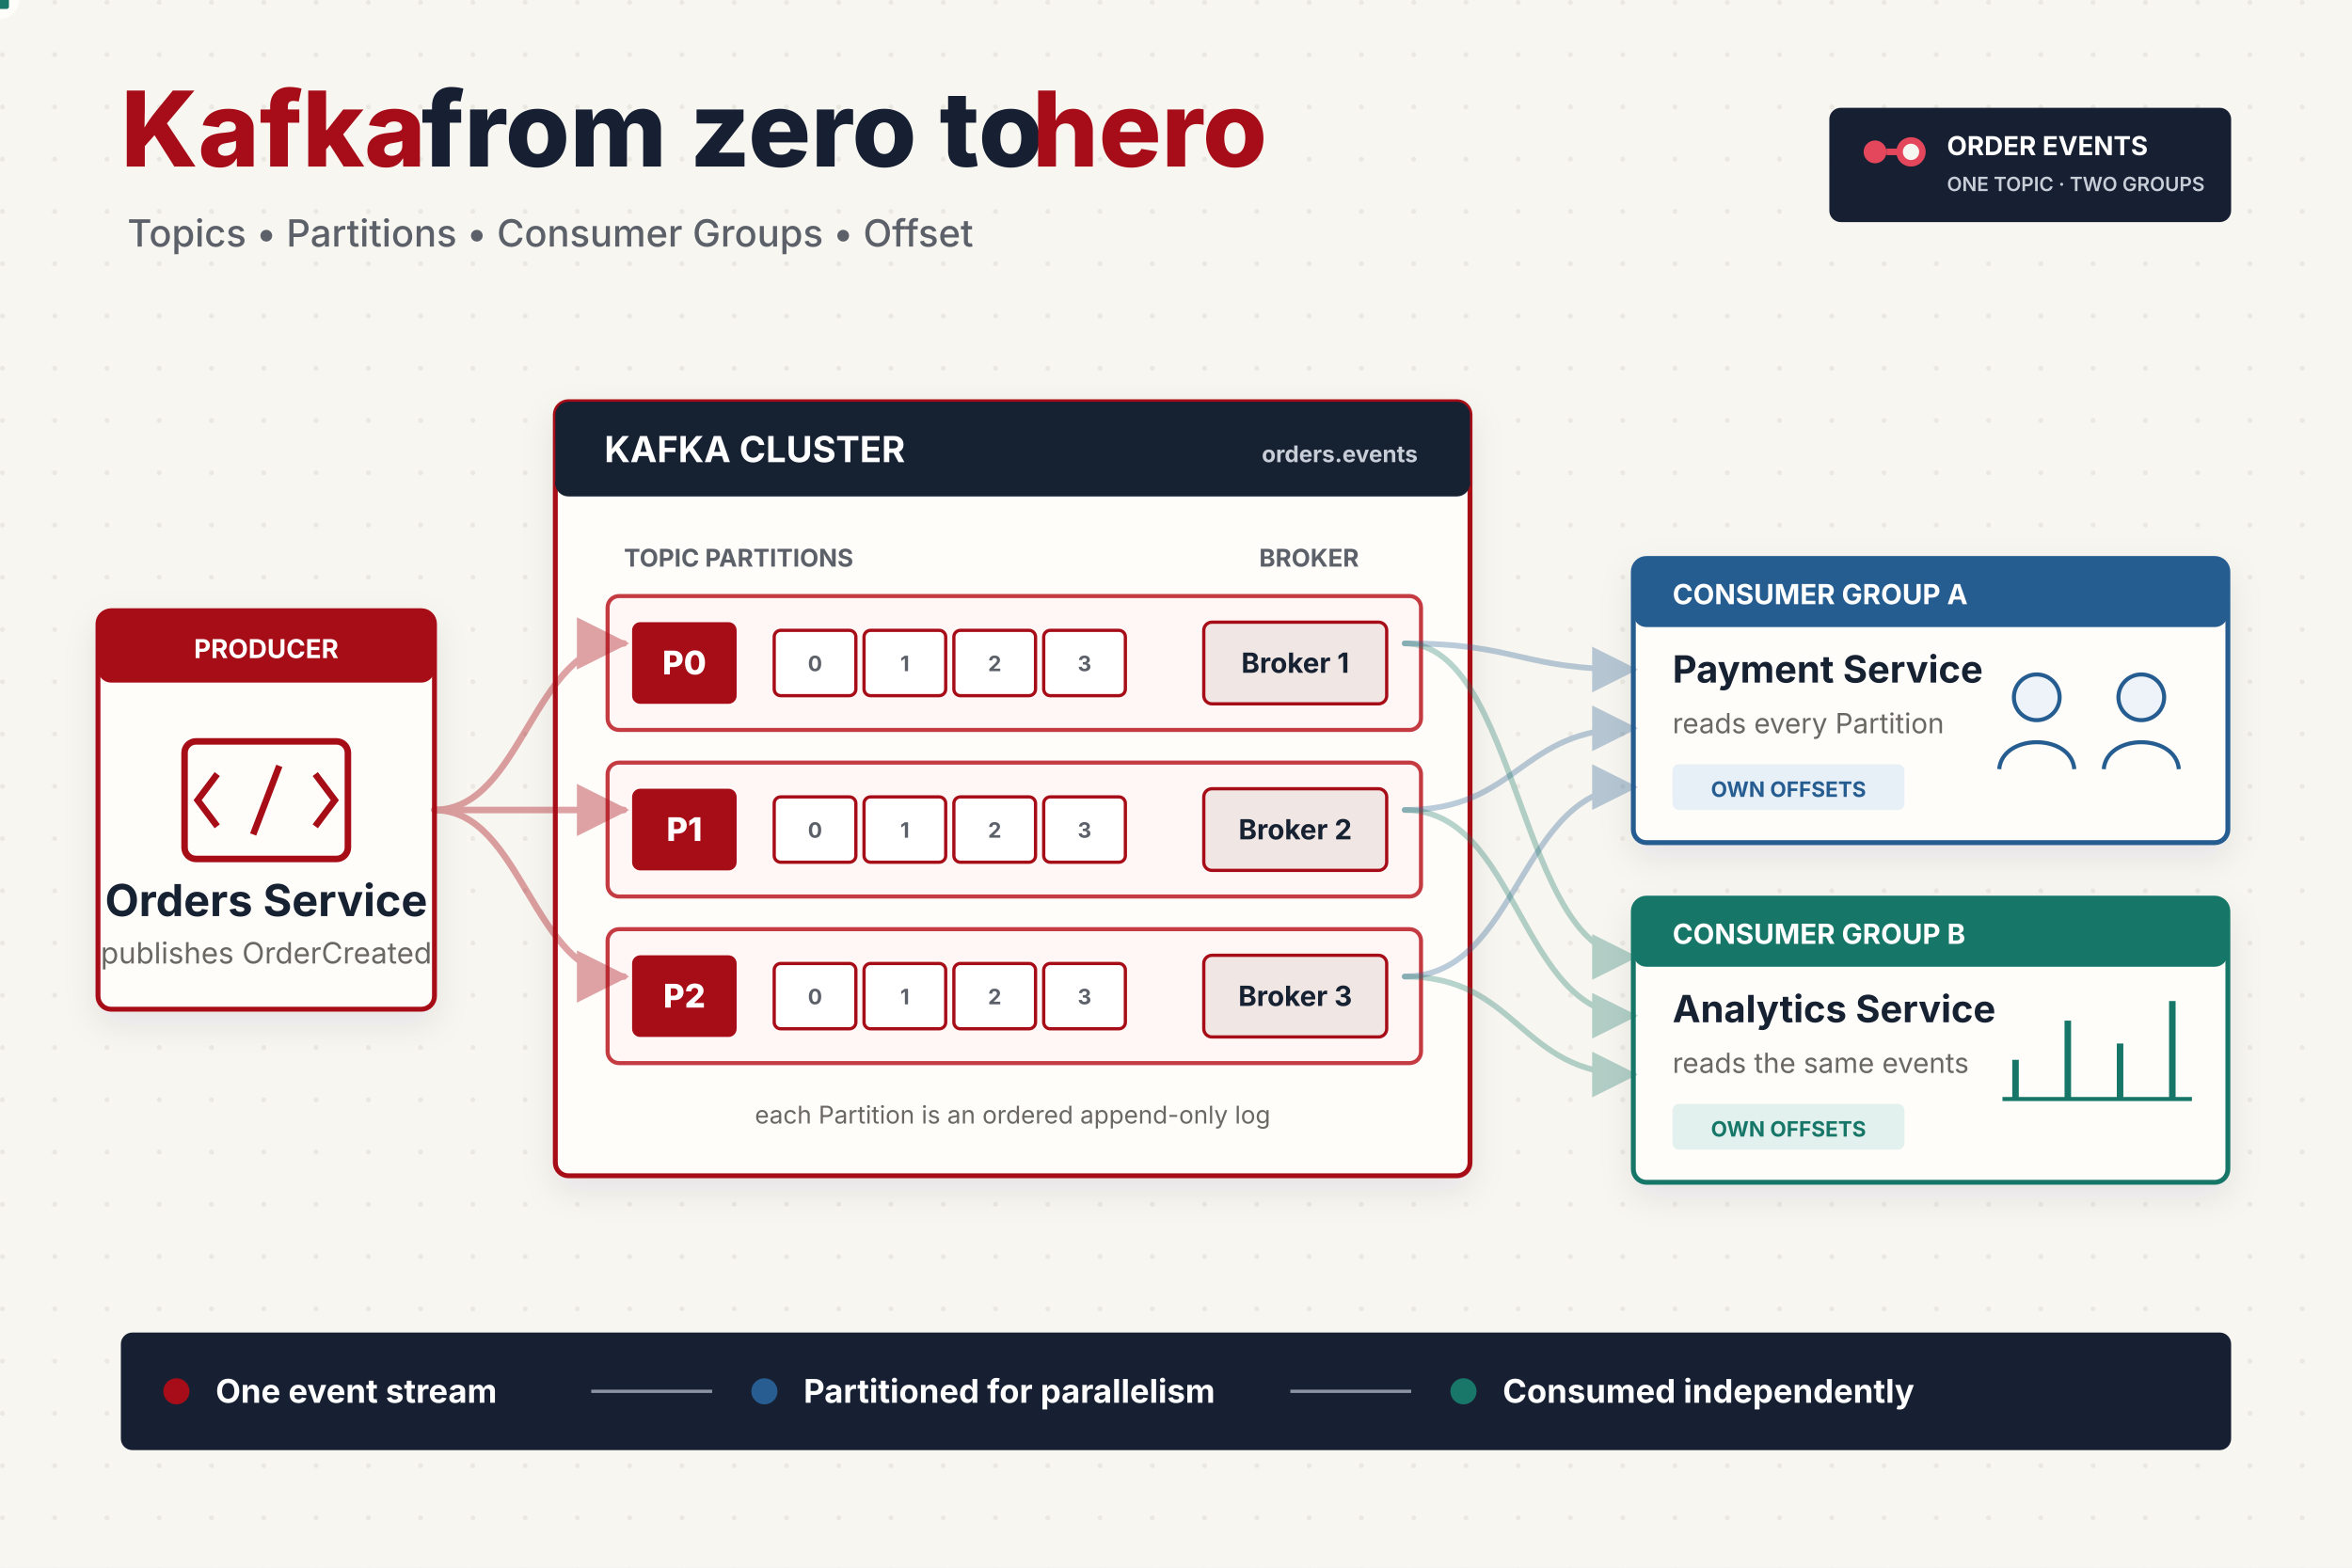
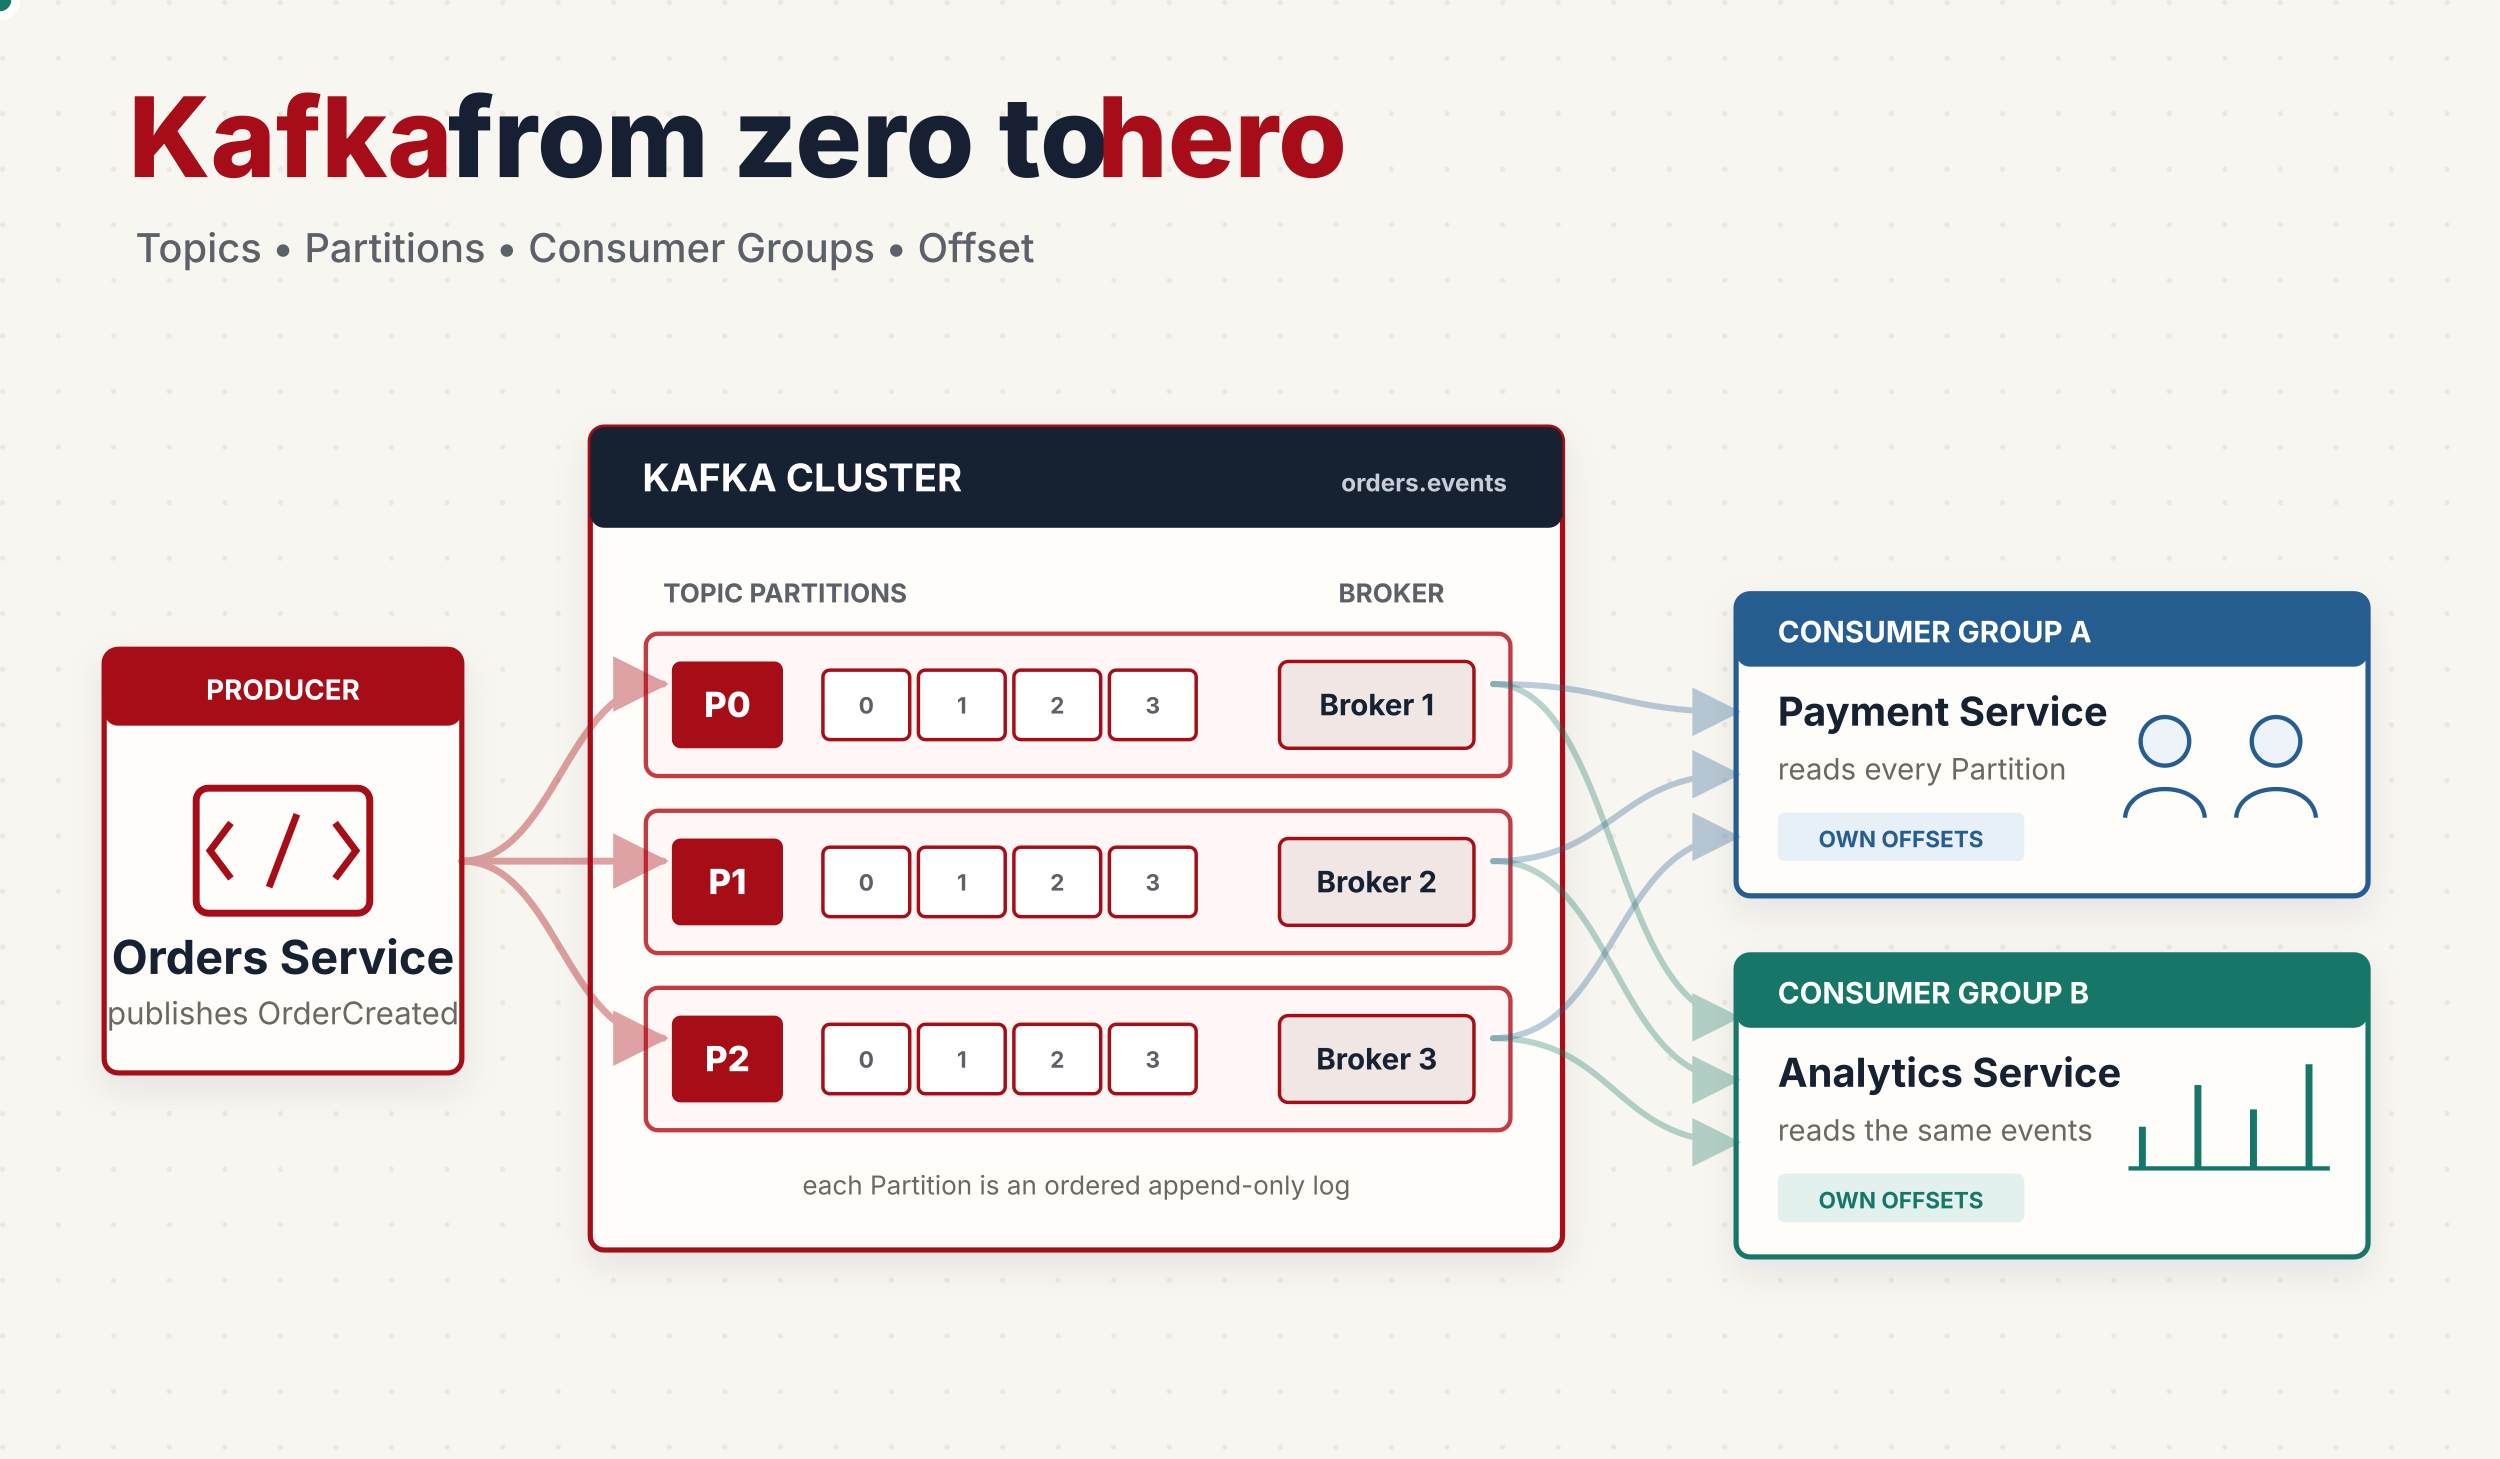
- <svg xmlns="http://www.w3.org/2000/svg" xmlns:xlink="http://www.w3.org/1999/xlink" width="960" height="640" viewBox="0 0 1440 960" role="img" aria-labelledby="title desc">
+ <svg xmlns="http://www.w3.org/2000/svg" xmlns:xlink="http://www.w3.org/1999/xlink" width="960" height="560" viewBox="0 0 1440 840" role="img" aria-labelledby="title desc">
  <defs>
    <pattern id="dot-grid" width="32" height="32" patternUnits="userSpaceOnUse">
      <circle cx="1.5" cy="1.5" r="1.5" fill="#d9d6cf" opacity="0.45" />
    </pattern>
    <filter id="soft-shadow" x="-20%" y="-20%" width="140%" height="140%">
      <feDropShadow dx="0" dy="8" stdDeviation="10" flood-color="#172033" flood-opacity="0.08" />
    </filter>
    <marker id="arrow-red" viewBox="0 0 10 10" refX="9" refY="5" markerWidth="8" markerHeight="8" orient="auto-start-reverse">
      <path d="M 0 0 L 10 5 L 0 10 z" fill="#a70d18" />
    </marker>
    <marker id="arrow-blue" viewBox="0 0 10 10" refX="9" refY="5" markerWidth="8" markerHeight="8" orient="auto-start-reverse">
      <path d="M 0 0 L 10 5 L 0 10 z" fill="#275d91" />
    </marker>
    <marker id="arrow-green" viewBox="0 0 10 10" refX="9" refY="5" markerWidth="8" markerHeight="8" orient="auto-start-reverse">
      <path d="M 0 0 L 10 5 L 0 10 z" fill="#187769" />
    </marker>
    <path id="publish-p0" d="M 266 496 C 320 496 326 394 382 394" />
    <path id="publish-p1" d="M 266 496 C 320 496 326 496 382 496" />
    <path id="publish-p2" d="M 266 496 C 320 496 326 598 382 598" />
    <path id="group-a-p0" d="M 860 394 C 930 394 930 410 1000 410" />
    <path id="group-a-p1" d="M 860 496 C 930 496 930 446 1000 446" />
    <path id="group-a-p2" d="M 860 598 C 930 598 930 482 1000 482" />
    <path id="group-b-p0" d="M 860 394 C 930 394 930 586 1000 586" />
    <path id="group-b-p1" d="M 860 496 C 930 496 930 622 1000 622" />
    <path id="group-b-p2" d="M 860 598 C 930 598 930 658 1000 658" />
  </defs>
  <rect width="1440" height="960" fill="#f8f6f1" />
  <rect width="1440" height="960" fill="url(#dot-grid)" />
  <g font-family="Inter, ui-sans-serif, system-ui, -apple-system, BlinkMacSystemFont, 'Segoe UI', sans-serif">
    <text x="74" y="102" fill="#a70d18" font-size="64" font-weight="760" letter-spacing="0">Kafka</text>
    <text x="258" y="102" fill="#172033" font-size="64" font-weight="760" letter-spacing="0">from zero to</text>
    <text x="632" y="102" fill="#a70d18" font-size="64" font-weight="760" letter-spacing="0">hero</text>
    <text x="78" y="151" fill="#5c6069" font-size="23" font-weight="520" letter-spacing="0">Topics  •  Partitions  •  Consumer Groups  •  Offset</text>
-     <g transform="translate(1120 66)">
-       <rect width="246" height="70" rx="7" fill="#172033" />
-       <circle cx="28" cy="27" r="7" fill="#e4475b" />
-       <circle cx="50" cy="27" r="7" fill="#f8f6f1" stroke="#e4475b" stroke-width="4" />
-       <path d="M35 27 H43" stroke="#e4475b" stroke-width="4" />
-       <text x="72" y="29" fill="#ffffff" font-size="16" font-weight="750">ORDER EVENTS</text>
-       <text x="72" y="51" fill="#c8ced8" font-size="12" font-weight="600">ONE TOPIC · TWO GROUPS</text>
-     </g>
    <g filter="url(#soft-shadow)">
      <rect x="60" y="374" width="206" height="244" rx="8" fill="#fffdfa" stroke="#a70d18" stroke-width="3" />
      <rect x="60" y="374" width="206" height="44" rx="8" fill="#a70d18" />
      <path d="M60 410 H266" stroke="#a70d18" stroke-width="3" />
      <text x="163" y="403" text-anchor="middle" fill="#ffffff" font-size="16" font-weight="750">PRODUCER</text>
      <g transform="translate(113 454)" fill="none" stroke="#a70d18" stroke-width="4">
        <rect width="100" height="72" rx="7" />
        <path d="M20 20 L8 36 L20 52 M80 20 L92 36 L80 52 M58 15 L42 57" />
      </g>
      <text x="163" y="561" text-anchor="middle" fill="#172033" font-size="27" font-weight="720">Orders Service</text>
      <text x="163" y="590" text-anchor="middle" fill="#6a6862" font-size="18">publishes OrderCreated</text>
    </g>
    <g filter="url(#soft-shadow)">
      <rect x="340" y="246" width="560" height="474" rx="8" fill="#fffdfa" stroke="#a70d18" stroke-width="3" />
      <rect x="340" y="246" width="560" height="58" rx="8" fill="#172033" />
      <path d="M340 296 H900" stroke="#172033" stroke-width="3" />
      <text x="370" y="283" fill="#ffffff" font-size="22" font-weight="750">KAFKA CLUSTER</text>
      <text x="868" y="283" text-anchor="end" fill="#c8ced8" font-size="14" font-weight="650">orders.events</text>
      <text x="382" y="347" fill="#5c6069" font-size="15" font-weight="700">TOPIC PARTITIONS</text>
      <text x="832" y="347" text-anchor="end" fill="#5c6069" font-size="15" font-weight="700">BROKER</text>
      <g>
        <rect x="372" y="365" width="498" height="82" rx="7" fill="#fff7f5" stroke="#c43a43" stroke-width="2.5" />
        <rect x="387" y="381" width="64" height="50" rx="5" fill="#a70d18" />
        <text x="419" y="413" text-anchor="middle" fill="#ffffff" font-size="20" font-weight="760">P0</text>
        <g fill="#ffffff" stroke="#a70d18" stroke-width="2">
          <rect x="474" y="386" width="50" height="40" rx="4" />
          <rect x="529" y="386" width="50" height="40" rx="4" />
          <rect x="584" y="386" width="50" height="40" rx="4" />
          <rect x="639" y="386" width="50" height="40" rx="4" />
        </g>
        <g fill="#5c6069" font-size="13" font-weight="700" text-anchor="middle">
          <text x="499" y="411">0</text>
          <text x="554" y="411">1</text>
          <text x="609" y="411">2</text>
          <text x="664" y="411">3</text>
        </g>
        <rect x="737" y="381" width="112" height="50" rx="5" fill="#f0e7e4" stroke="#a70d18" stroke-width="2" />
        <text x="793" y="412" text-anchor="middle" fill="#172033" font-size="17" font-weight="700">Broker 1</text>
      </g>
      <g>
        <rect x="372" y="467" width="498" height="82" rx="7" fill="#fff7f5" stroke="#c43a43" stroke-width="2.5" />
        <rect x="387" y="483" width="64" height="50" rx="5" fill="#a70d18" />
        <text x="419" y="515" text-anchor="middle" fill="#ffffff" font-size="20" font-weight="760">P1</text>
        <g fill="#ffffff" stroke="#a70d18" stroke-width="2">
          <rect x="474" y="488" width="50" height="40" rx="4" />
          <rect x="529" y="488" width="50" height="40" rx="4" />
          <rect x="584" y="488" width="50" height="40" rx="4" />
          <rect x="639" y="488" width="50" height="40" rx="4" />
        </g>
        <g fill="#5c6069" font-size="13" font-weight="700" text-anchor="middle">
          <text x="499" y="513">0</text>
          <text x="554" y="513">1</text>
          <text x="609" y="513">2</text>
          <text x="664" y="513">3</text>
        </g>
        <rect x="737" y="483" width="112" height="50" rx="5" fill="#f0e7e4" stroke="#a70d18" stroke-width="2" />
        <text x="793" y="514" text-anchor="middle" fill="#172033" font-size="17" font-weight="700">Broker 2</text>
      </g>
      <g>
        <rect x="372" y="569" width="498" height="82" rx="7" fill="#fff7f5" stroke="#c43a43" stroke-width="2.5" />
        <rect x="387" y="585" width="64" height="50" rx="5" fill="#a70d18" />
        <text x="419" y="617" text-anchor="middle" fill="#ffffff" font-size="20" font-weight="760">P2</text>
        <g fill="#ffffff" stroke="#a70d18" stroke-width="2">
          <rect x="474" y="590" width="50" height="40" rx="4" />
          <rect x="529" y="590" width="50" height="40" rx="4" />
          <rect x="584" y="590" width="50" height="40" rx="4" />
          <rect x="639" y="590" width="50" height="40" rx="4" />
        </g>
        <g fill="#5c6069" font-size="13" font-weight="700" text-anchor="middle">
          <text x="499" y="615">0</text>
          <text x="554" y="615">1</text>
          <text x="609" y="615">2</text>
          <text x="664" y="615">3</text>
        </g>
        <rect x="737" y="585" width="112" height="50" rx="5" fill="#f0e7e4" stroke="#a70d18" stroke-width="2" />
        <text x="793" y="616" text-anchor="middle" fill="#172033" font-size="17" font-weight="700">Broker 3</text>
      </g>
      <text x="620" y="688" text-anchor="middle" fill="#6a6862" font-size="15">each Partition is an ordered append-only log</text>
    </g>
    <g filter="url(#soft-shadow)">
      <rect x="1000" y="342" width="364" height="174" rx="8" fill="#fffdfa" stroke="#275d91" stroke-width="3" />
      <rect x="1000" y="342" width="364" height="42" rx="8" fill="#275d91" />
      <path d="M1000 376 H1364" stroke="#275d91" stroke-width="3" />
      <text x="1024" y="370" fill="#ffffff" font-size="17" font-weight="750">CONSUMER GROUP A</text>
      <text x="1024" y="418" fill="#172033" font-size="23" font-weight="720">Payment Service</text>
      <text x="1024" y="449" fill="#6a6862" font-size="17">reads every Partition</text>
      <g transform="translate(1219 405)" fill="#edf3f8" stroke="#275d91" stroke-width="2.5">
        <circle cx="28" cy="22" r="14" />
        <path d="M5 66 C7 44 49 44 51 66" fill="none" />
        <circle cx="92" cy="22" r="14" />
        <path d="M69 66 C71 44 113 44 115 66" fill="none" />
      </g>
      <rect x="1024" y="468" width="142" height="28" rx="4" fill="#e7eff7" />
      <text x="1095" y="488" text-anchor="middle" fill="#275d91" font-size="13" font-weight="750">OWN OFFSETS</text>
    </g>
    <g filter="url(#soft-shadow)">
      <rect x="1000" y="550" width="364" height="174" rx="8" fill="#fffdfa" stroke="#187769" stroke-width="3" />
      <rect x="1000" y="550" width="364" height="42" rx="8" fill="#187769" />
      <path d="M1000 584 H1364" stroke="#187769" stroke-width="3" />
      <text x="1024" y="578" fill="#ffffff" font-size="17" font-weight="750">CONSUMER GROUP B</text>
      <text x="1024" y="626" fill="#172033" font-size="23" font-weight="720">Analytics Service</text>
      <text x="1024" y="657" fill="#6a6862" font-size="17">reads the same events</text>
      <g transform="translate(1234 613)" fill="none" stroke="#187769" stroke-width="4">
        <path d="M0 60 V36 M32 60 V12 M64 60 V26 M96 60 V0" />
        <path d="M-8 60 H108" stroke-width="2.5" />
      </g>
      <rect x="1024" y="676" width="142" height="28" rx="4" fill="#e3f1ee" />
      <text x="1095" y="696" text-anchor="middle" fill="#187769" font-size="13" font-weight="750">OWN OFFSETS</text>
    </g>
    <g fill="none" stroke-linecap="round" stroke-linejoin="round">
      <g stroke="#a70d18" stroke-width="4" marker-end="url(#arrow-red)" opacity="0.38">
        <use xlink:href="#publish-p0" />
        <use xlink:href="#publish-p1" />
        <use xlink:href="#publish-p2" />
      </g>
      <g stroke="#275d91" stroke-width="3.5" marker-end="url(#arrow-blue)" opacity="0.32">
        <use xlink:href="#group-a-p0" />
        <use xlink:href="#group-a-p1" />
        <use xlink:href="#group-a-p2" />
      </g>
      <g stroke="#187769" stroke-width="3.5" marker-end="url(#arrow-green)" opacity="0.32">
        <use xlink:href="#group-b-p0" />
        <use xlink:href="#group-b-p1" />
        <use xlink:href="#group-b-p2" />
      </g>
    </g>
    <g>
      <g fill="#a70d18" stroke="#fffdfa" stroke-width="3">
        <circle r="10">
          <animateMotion dur="6s" begin="0s" repeatCount="indefinite">
            <mpath xlink:href="#publish-p0" />
          </animateMotion>
        </circle>
        <circle r="10">
          <animateMotion dur="6s" begin="-2s" repeatCount="indefinite">
            <mpath xlink:href="#publish-p1" />
          </animateMotion>
        </circle>
        <circle r="10">
          <animateMotion dur="6s" begin="-4s" repeatCount="indefinite">
            <mpath xlink:href="#publish-p2" />
          </animateMotion>
        </circle>
      </g>
      <g fill="#275d91" stroke="#fffdfa" stroke-width="3">
        <circle r="8">
          <animateMotion dur="6s" begin="-.4s" repeatCount="indefinite">
            <mpath xlink:href="#group-a-p0" />
          </animateMotion>
        </circle>
        <circle r="8">
          <animateMotion dur="6s" begin="-2.4s" repeatCount="indefinite">
            <mpath xlink:href="#group-a-p1" />
          </animateMotion>
        </circle>
        <circle r="8">
          <animateMotion dur="6s" begin="-4.4s" repeatCount="indefinite">
            <mpath xlink:href="#group-a-p2" />
          </animateMotion>
        </circle>
      </g>
      <g fill="#187769" stroke="#fffdfa" stroke-width="3">
-         <rect x="-7" y="-7" width="14" height="14" rx="3">
+         <circle r="8">
          <animateMotion dur="6s" begin="-1s" repeatCount="indefinite">
            <mpath xlink:href="#group-b-p0" />
          </animateMotion>
-         </rect>
-         <rect x="-7" y="-7" width="14" height="14" rx="3">
+         </circle>
+         <circle r="8">
          <animateMotion dur="6s" begin="-3s" repeatCount="indefinite">
            <mpath xlink:href="#group-b-p1" />
          </animateMotion>
-         </rect>
-         <rect x="-7" y="-7" width="14" height="14" rx="3">
+         </circle>
+         <circle r="8">
          <animateMotion dur="6s" begin="-5s" repeatCount="indefinite">
            <mpath xlink:href="#group-b-p2" />
          </animateMotion>
-         </rect>
-       </g>
-     </g>
-     <g transform="translate(74 816)">
-       <rect width="1292" height="72" rx="7" fill="#172033" />
-       <circle cx="34" cy="36" r="8" fill="#a70d18" />
-       <text x="58" y="43" fill="#ffffff" font-size="20" font-weight="650">One event stream</text>
-       <path d="M288 36 H362" stroke="#8c94a3" stroke-width="2" />
-       <circle cx="394" cy="36" r="8" fill="#275d91" />
-       <text x="418" y="43" fill="#ffffff" font-size="20" font-weight="650">Partitioned for parallelism</text>
-       <path d="M716 36 H790" stroke="#8c94a3" stroke-width="2" />
-       <circle cx="822" cy="36" r="8" fill="#187769" />
-       <text x="846" y="43" fill="#ffffff" font-size="20" font-weight="650">Consumed independently</text>
+         </circle>
+       </g>
    </g>
  </g>
</svg>
